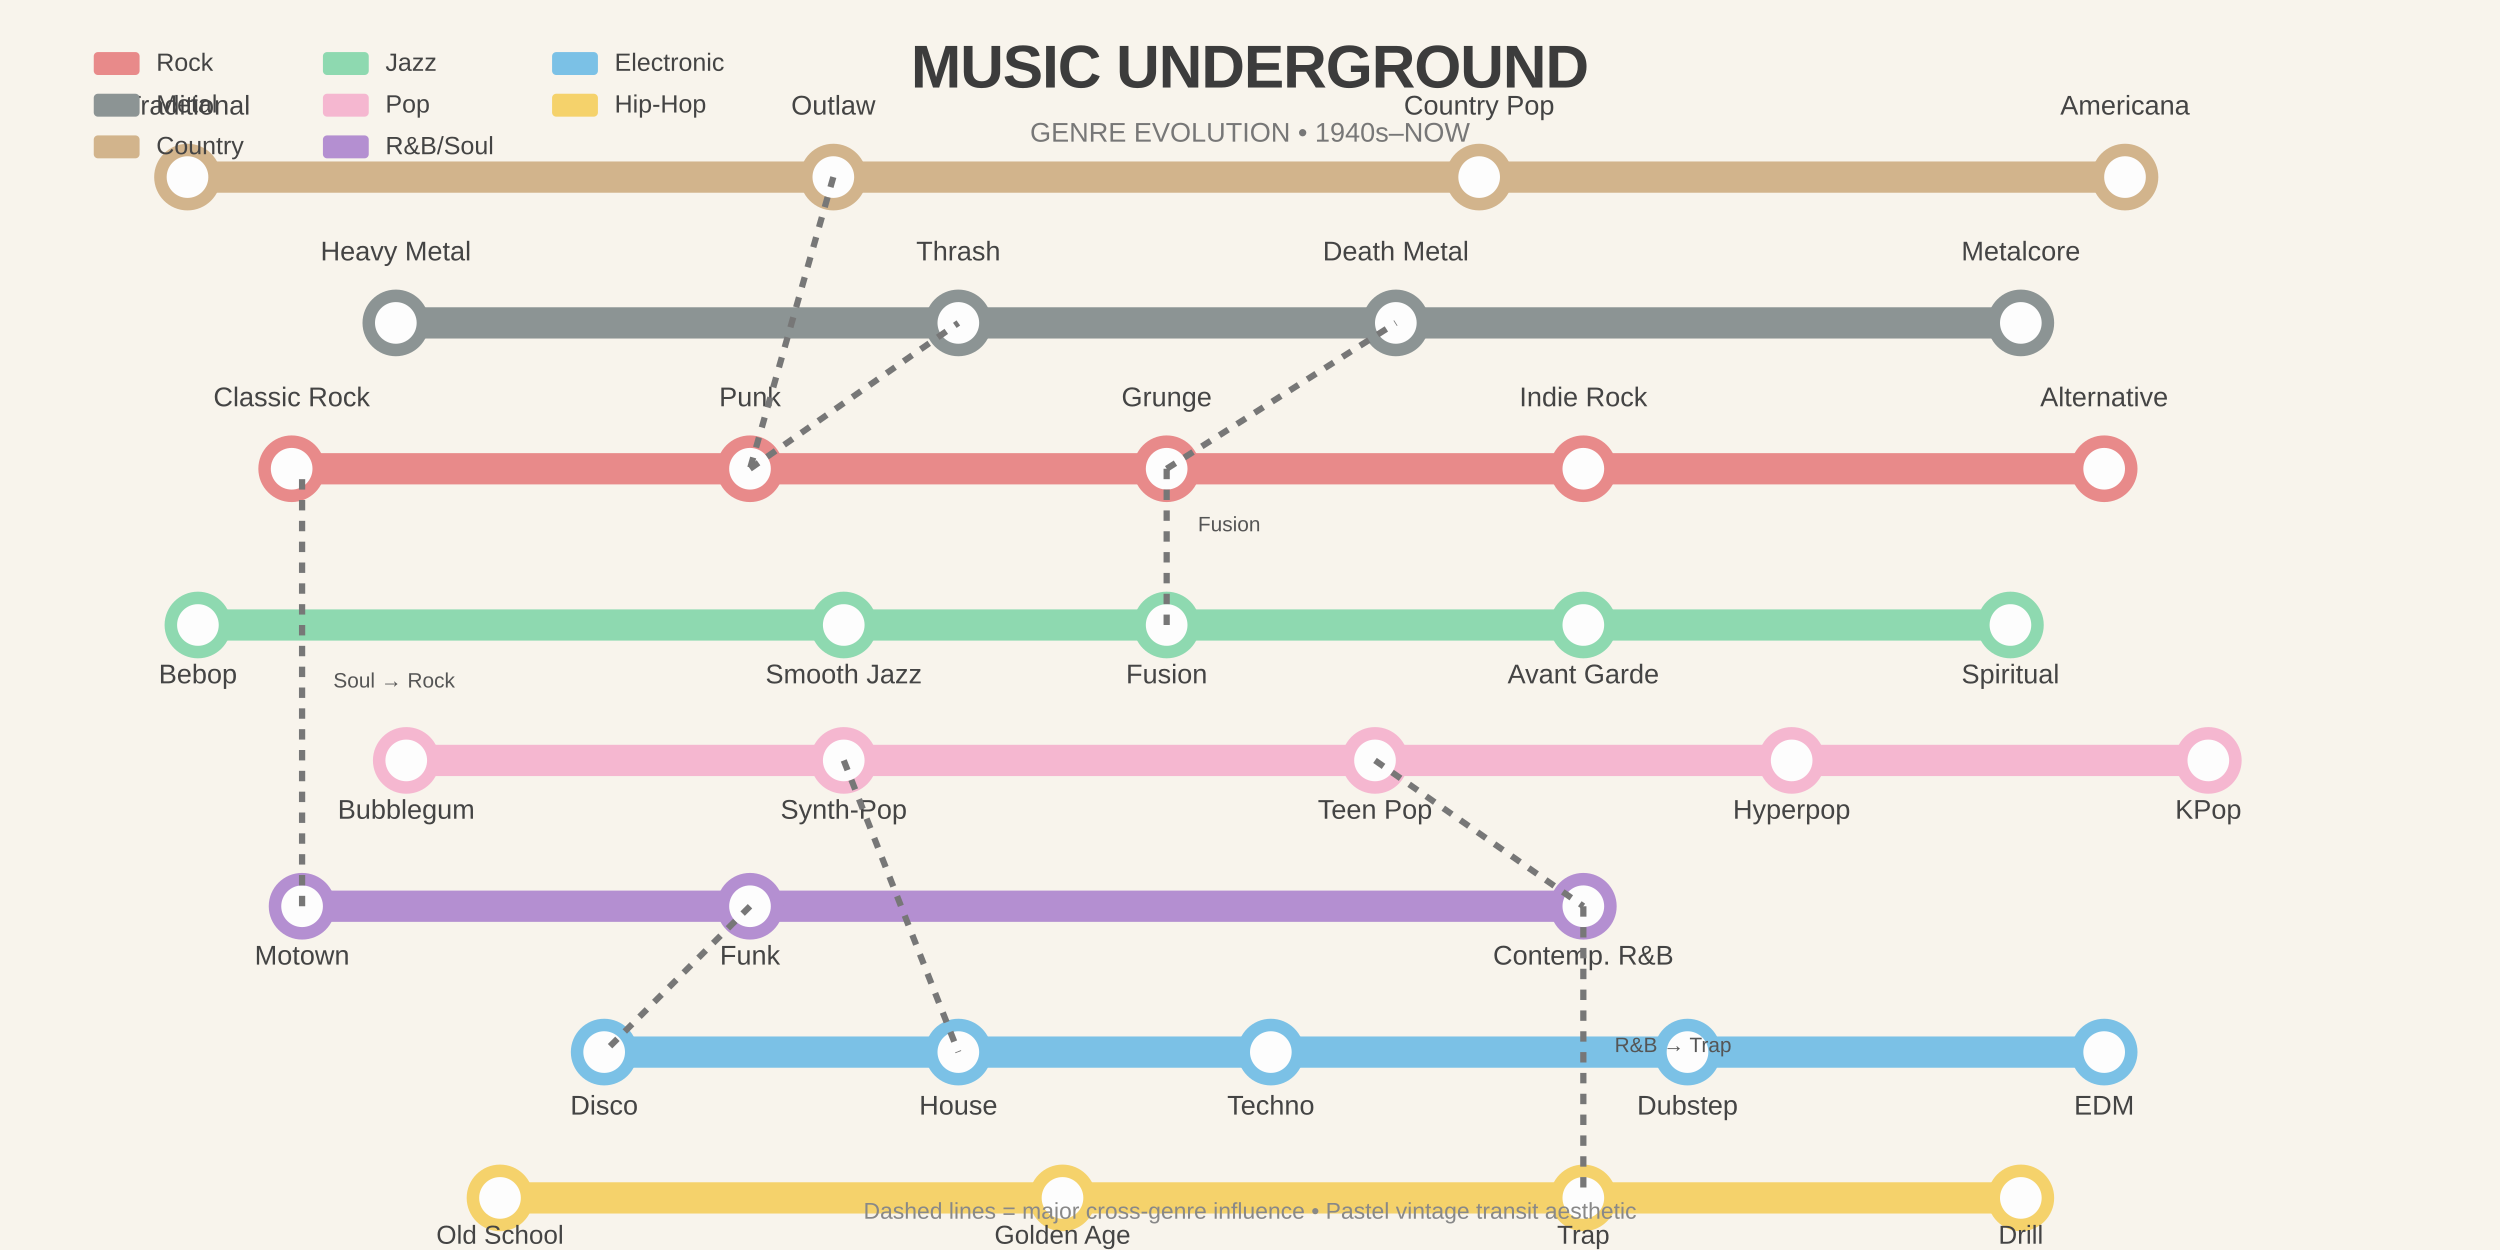
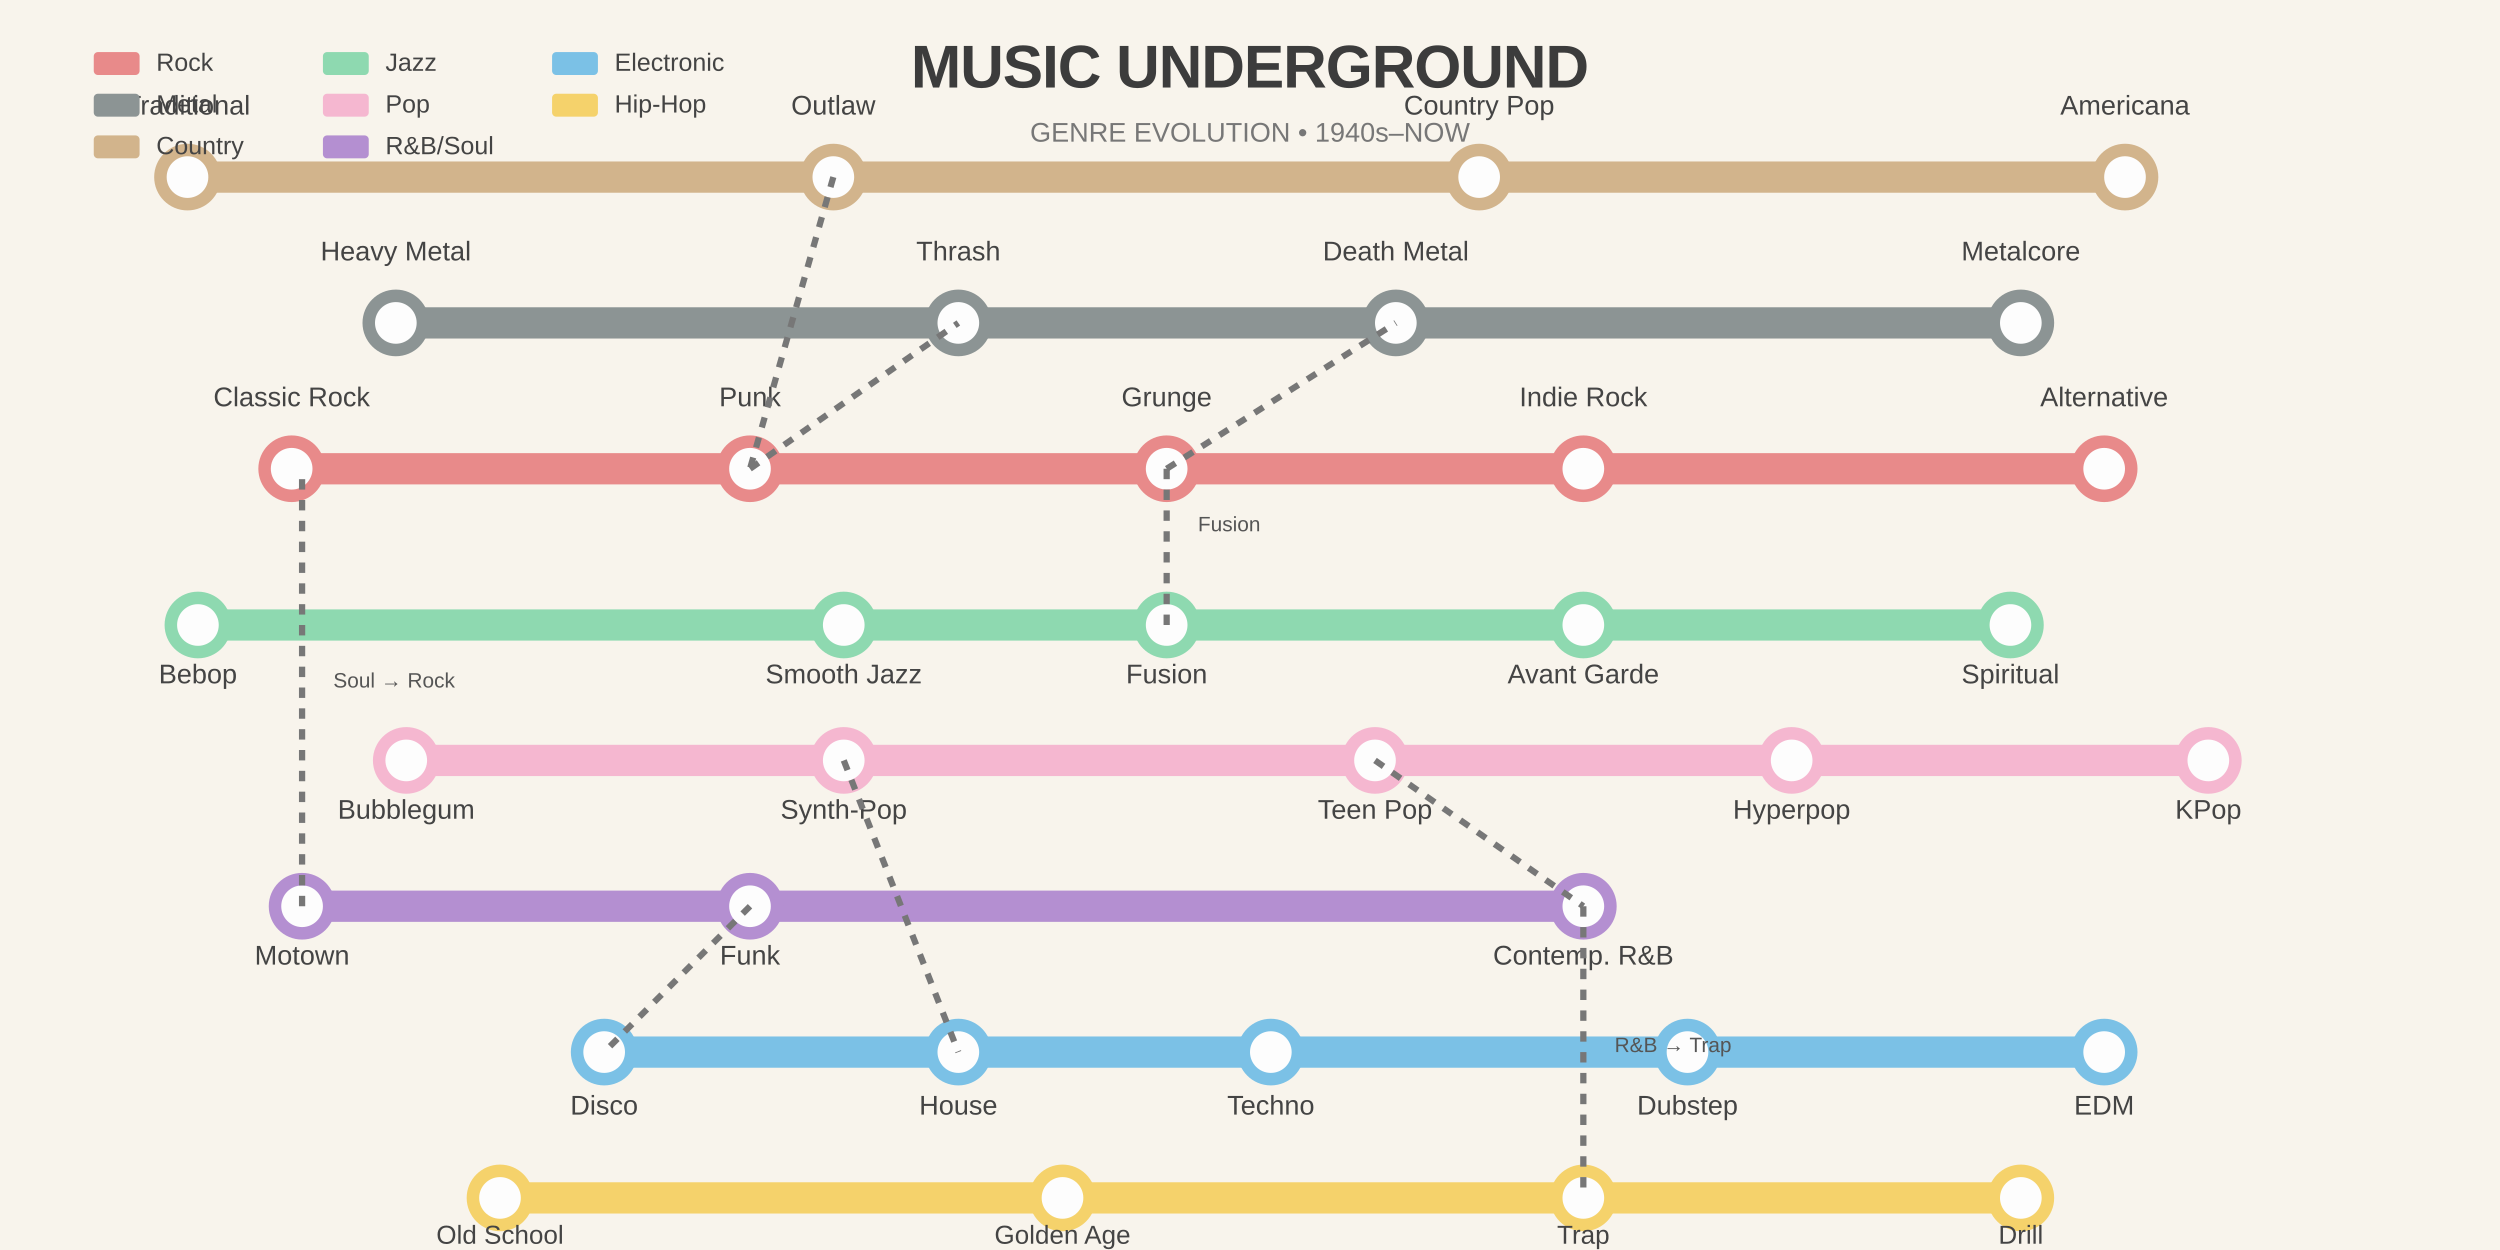
<svg xmlns="http://www.w3.org/2000/svg" width="1200" height="600" viewBox="0 0 1200 600" aria-labelledby="title desc" role="img">
  <rect width="1200" height="600" fill="#f8f4ec" />
  <text x="600" y="42" font-family="Arial, Helvetica, sans-serif" font-size="29" font-weight="700" fill="#3c3c3c" text-anchor="middle" letter-spacing="-0.5">MUSIC UNDERGROUND</text>
  <text x="600" y="68" font-family="Arial, Helvetica, sans-serif" font-size="13" fill="#777777" text-anchor="middle">GENRE EVOLUTION • 1940s–NOW</text>
  <path d="M90 85 L400 85 L710 85 L1020 85" stroke="#d2b48c" stroke-width="15" fill="none" stroke-linecap="round" stroke-linejoin="round" />
  <path d="M190 155 L460 155 L670 155 L970 155" stroke="#8c9494" stroke-width="15" fill="none" stroke-linecap="round" stroke-linejoin="round" />
  <path d="M140 225 L360 225 L560 225 L760 225 L1010 225" stroke="#e88a8a" stroke-width="15" fill="none" stroke-linecap="round" stroke-linejoin="round" />
  <path d="M95 300 L405 300 L560 300 L760 300 L965 300" stroke="#8ed9b0" stroke-width="15" fill="none" stroke-linecap="round" stroke-linejoin="round" />
  <path d="M195 365 L405 365 L660 365 L860 365 L1060 365" stroke="#f5b7d0" stroke-width="15" fill="none" stroke-linecap="round" stroke-linejoin="round" />
  <path d="M145 435 L360 435 L760 435" stroke="#b48fd1" stroke-width="15" fill="none" stroke-linecap="round" stroke-linejoin="round" />
  <path d="M290 505 L460 505 L610 505 L810 505 L1010 505" stroke="#7bc1e6" stroke-width="15" fill="none" stroke-linecap="round" stroke-linejoin="round" />
  <path d="M240 575 L510 575 L760 575 L970 575" stroke="#f5d26b" stroke-width="15" fill="none" stroke-linecap="round" stroke-linejoin="round" />
  <circle cx="90" cy="85" r="13" fill="#fdfdfd" stroke="#d2b48c" stroke-width="6" />
  <circle cx="400" cy="85" r="13" fill="#fdfdfd" stroke="#d2b48c" stroke-width="6" />
  <circle cx="710" cy="85" r="13" fill="#fdfdfd" stroke="#d2b48c" stroke-width="6" />
  <circle cx="1020" cy="85" r="13" fill="#fdfdfd" stroke="#d2b48c" stroke-width="6" />
  <circle cx="190" cy="155" r="13" fill="#fdfdfd" stroke="#8c9494" stroke-width="6" />
  <circle cx="460" cy="155" r="13" fill="#fdfdfd" stroke="#8c9494" stroke-width="6" />
  <circle cx="670" cy="155" r="13" fill="#fdfdfd" stroke="#8c9494" stroke-width="6" />
  <circle cx="970" cy="155" r="13" fill="#fdfdfd" stroke="#8c9494" stroke-width="6" />
  <circle cx="140" cy="225" r="13" fill="#fdfdfd" stroke="#e88a8a" stroke-width="6" />
  <circle cx="360" cy="225" r="13" fill="#fdfdfd" stroke="#e88a8a" stroke-width="6" />
  <circle cx="560" cy="225" r="13" fill="#fdfdfd" stroke="#e88a8a" stroke-width="6" />
  <circle cx="760" cy="225" r="13" fill="#fdfdfd" stroke="#e88a8a" stroke-width="6" />
  <circle cx="1010" cy="225" r="13" fill="#fdfdfd" stroke="#e88a8a" stroke-width="6" />
  <circle cx="95" cy="300" r="13" fill="#fdfdfd" stroke="#8ed9b0" stroke-width="6" />
  <circle cx="405" cy="300" r="13" fill="#fdfdfd" stroke="#8ed9b0" stroke-width="6" />
  <circle cx="560" cy="300" r="13" fill="#fdfdfd" stroke="#8ed9b0" stroke-width="6" />
  <circle cx="760" cy="300" r="13" fill="#fdfdfd" stroke="#8ed9b0" stroke-width="6" />
  <circle cx="965" cy="300" r="13" fill="#fdfdfd" stroke="#8ed9b0" stroke-width="6" />
  <circle cx="195" cy="365" r="13" fill="#fdfdfd" stroke="#f5b7d0" stroke-width="6" />
  <circle cx="405" cy="365" r="13" fill="#fdfdfd" stroke="#f5b7d0" stroke-width="6" />
  <circle cx="660" cy="365" r="13" fill="#fdfdfd" stroke="#f5b7d0" stroke-width="6" />
  <circle cx="860" cy="365" r="13" fill="#fdfdfd" stroke="#f5b7d0" stroke-width="6" />
  <circle cx="1060" cy="365" r="13" fill="#fdfdfd" stroke="#f5b7d0" stroke-width="6" />
  <circle cx="145" cy="435" r="13" fill="#fdfdfd" stroke="#b48fd1" stroke-width="6" />
  <circle cx="360" cy="435" r="13" fill="#fdfdfd" stroke="#b48fd1" stroke-width="6" />
  <circle cx="760" cy="435" r="13" fill="#fdfdfd" stroke="#b48fd1" stroke-width="6" />
  <circle cx="290" cy="505" r="13" fill="#fdfdfd" stroke="#7bc1e6" stroke-width="6" />
  <circle cx="460" cy="505" r="13" fill="#fdfdfd" stroke="#7bc1e6" stroke-width="6" />
  <circle cx="610" cy="505" r="13" fill="#fdfdfd" stroke="#7bc1e6" stroke-width="6" />
  <circle cx="810" cy="505" r="13" fill="#fdfdfd" stroke="#7bc1e6" stroke-width="6" />
  <circle cx="1010" cy="505" r="13" fill="#fdfdfd" stroke="#7bc1e6" stroke-width="6" />
  <circle cx="240" cy="575" r="13" fill="#fdfdfd" stroke="#f5d26b" stroke-width="6" />
  <circle cx="510" cy="575" r="13" fill="#fdfdfd" stroke="#f5d26b" stroke-width="6" />
  <circle cx="760" cy="575" r="13" fill="#fdfdfd" stroke="#f5d26b" stroke-width="6" />
  <circle cx="970" cy="575" r="13" fill="#fdfdfd" stroke="#f5d26b" stroke-width="6" />
  <text x="90" y="55" font-family="Arial, Helvetica, sans-serif" font-size="13" fill="#444" text-anchor="middle">Traditional</text>
  <text x="400" y="55" font-family="Arial, Helvetica, sans-serif" font-size="13" fill="#444" text-anchor="middle">Outlaw</text>
  <text x="710" y="55" font-family="Arial, Helvetica, sans-serif" font-size="13" fill="#444" text-anchor="middle">Country Pop</text>
  <text x="1020" y="55" font-family="Arial, Helvetica, sans-serif" font-size="13" fill="#444" text-anchor="middle">Americana</text>
  <text x="190" y="125" font-family="Arial, Helvetica, sans-serif" font-size="13" fill="#444" text-anchor="middle">Heavy Metal</text>
  <text x="460" y="125" font-family="Arial, Helvetica, sans-serif" font-size="13" fill="#444" text-anchor="middle">Thrash</text>
  <text x="670" y="125" font-family="Arial, Helvetica, sans-serif" font-size="13" fill="#444" text-anchor="middle">Death Metal</text>
  <text x="970" y="125" font-family="Arial, Helvetica, sans-serif" font-size="13" fill="#444" text-anchor="middle">Metalcore</text>
  <text x="140" y="195" font-family="Arial, Helvetica, sans-serif" font-size="13" fill="#444" text-anchor="middle">Classic Rock</text>
  <text x="360" y="195" font-family="Arial, Helvetica, sans-serif" font-size="13" fill="#444" text-anchor="middle">Punk</text>
  <text x="560" y="195" font-family="Arial, Helvetica, sans-serif" font-size="13" fill="#444" text-anchor="middle">Grunge</text>
  <text x="760" y="195" font-family="Arial, Helvetica, sans-serif" font-size="13" fill="#444" text-anchor="middle">Indie Rock</text>
  <text x="1010" y="195" font-family="Arial, Helvetica, sans-serif" font-size="13" fill="#444" text-anchor="middle">Alternative</text>
  <text x="95" y="328" font-family="Arial, Helvetica, sans-serif" font-size="13" fill="#444" text-anchor="middle">Bebop</text>
  <text x="405" y="328" font-family="Arial, Helvetica, sans-serif" font-size="13" fill="#444" text-anchor="middle">Smooth Jazz</text>
  <text x="560" y="328" font-family="Arial, Helvetica, sans-serif" font-size="13" fill="#444" text-anchor="middle">Fusion</text>
  <text x="760" y="328" font-family="Arial, Helvetica, sans-serif" font-size="13" fill="#444" text-anchor="middle">Avant Garde</text>
  <text x="965" y="328" font-family="Arial, Helvetica, sans-serif" font-size="13" fill="#444" text-anchor="middle">Spiritual</text>
  <text x="195" y="393" font-family="Arial, Helvetica, sans-serif" font-size="13" fill="#444" text-anchor="middle">Bubblegum</text>
  <text x="405" y="393" font-family="Arial, Helvetica, sans-serif" font-size="13" fill="#444" text-anchor="middle">Synth-Pop</text>
  <text x="660" y="393" font-family="Arial, Helvetica, sans-serif" font-size="13" fill="#444" text-anchor="middle">Teen Pop</text>
  <text x="860" y="393" font-family="Arial, Helvetica, sans-serif" font-size="13" fill="#444" text-anchor="middle">Hyperpop</text>
  <text x="1060" y="393" font-family="Arial, Helvetica, sans-serif" font-size="13" fill="#444" text-anchor="middle">KPop</text>
  <text x="145" y="463" font-family="Arial, Helvetica, sans-serif" font-size="13" fill="#444" text-anchor="middle">Motown</text>
  <text x="360" y="463" font-family="Arial, Helvetica, sans-serif" font-size="13" fill="#444" text-anchor="middle">Funk</text>
  <text x="760" y="463" font-family="Arial, Helvetica, sans-serif" font-size="13" fill="#444" text-anchor="middle">Contemp. R&amp;B</text>
  <text x="290" y="535" font-family="Arial, Helvetica, sans-serif" font-size="13" fill="#444" text-anchor="middle">Disco</text>
  <text x="460" y="535" font-family="Arial, Helvetica, sans-serif" font-size="13" fill="#444" text-anchor="middle">House</text>
  <text x="610" y="535" font-family="Arial, Helvetica, sans-serif" font-size="13" fill="#444" text-anchor="middle">Techno</text>
  <text x="810" y="535" font-family="Arial, Helvetica, sans-serif" font-size="13" fill="#444" text-anchor="middle">Dubstep</text>
  <text x="1010" y="535" font-family="Arial, Helvetica, sans-serif" font-size="13" fill="#444" text-anchor="middle">EDM</text>
  <text x="240" y="597" font-family="Arial, Helvetica, sans-serif" font-size="12.5" fill="#444" text-anchor="middle">Old School</text>
  <text x="510" y="597" font-family="Arial, Helvetica, sans-serif" font-size="12.5" fill="#444" text-anchor="middle">Golden Age</text>
  <text x="760" y="597" font-family="Arial, Helvetica, sans-serif" font-size="12.5" fill="#444" text-anchor="middle">Trap</text>
  <text x="970" y="597" font-family="Arial, Helvetica, sans-serif" font-size="12.5" fill="#444" text-anchor="middle">Drill</text>
  <line x1="360" y1="225" x2="460" y2="155" stroke="#777" stroke-width="3" stroke-dasharray="5,5" />
  <line x1="560" y1="225" x2="670" y2="155" stroke="#777" stroke-width="3" stroke-dasharray="5,5" />
  <line x1="560" y1="300" x2="560" y2="225" stroke="#777" stroke-width="3" stroke-dasharray="5,5" />
  <text x="575" y="255" font-family="Arial, Helvetica, sans-serif" font-size="10" fill="#555">Fusion</text>
  <line x1="360" y1="435" x2="290" y2="505" stroke="#777" stroke-width="3" stroke-dasharray="5,5" />
  <line x1="405" y1="365" x2="460" y2="505" stroke="#777" stroke-width="3" stroke-dasharray="5,5" />
  <line x1="400" y1="85" x2="360" y2="225" stroke="#777" stroke-width="3" stroke-dasharray="5,5" />
  <line x1="145" y1="435" x2="145" y2="225" stroke="#777" stroke-width="3" stroke-dasharray="5,5" />
  <text x="160" y="330" font-family="Arial, Helvetica, sans-serif" font-size="10" fill="#555">Soul → Rock</text>
  <line x1="760" y1="435" x2="760" y2="575" stroke="#777" stroke-width="3" stroke-dasharray="5,5" />
  <text x="775" y="505" font-family="Arial, Helvetica, sans-serif" font-size="10" fill="#555">R&amp;B → Trap</text>
  <line x1="660" y1="365" x2="760" y2="435" stroke="#777" stroke-width="3" stroke-dasharray="5,5" />
  <g font-family="Arial, Helvetica, sans-serif" font-size="12" fill="#444">
    <rect x="45" y="25" width="22" height="11" fill="#e88a8a" rx="2" />
    <text x="75" y="34">Rock</text>
    <rect x="45" y="45" width="22" height="11" fill="#8c9494" rx="2" />
    <text x="75" y="54">Metal</text>
    <rect x="45" y="65" width="22" height="11" fill="#d2b48c" rx="2" />
    <text x="75" y="74">Country</text>
    <rect x="155" y="25" width="22" height="11" fill="#8ed9b0" rx="2" />
    <text x="185" y="34">Jazz</text>
    <rect x="155" y="45" width="22" height="11" fill="#f5b7d0" rx="2" />
    <text x="185" y="54">Pop</text>
    <rect x="155" y="65" width="22" height="11" fill="#b48fd1" rx="2" />
    <text x="185" y="74">R&amp;B/Soul</text>
    <rect x="265" y="25" width="22" height="11" fill="#7bc1e6" rx="2" />
    <text x="295" y="34">Electronic</text>
    <rect x="265" y="45" width="22" height="11" fill="#f5d26b" rx="2" />
    <text x="295" y="54">Hip-Hop</text>
  </g>
-   <text x="600" y="585" font-family="Arial, Helvetica, sans-serif" font-size="11" fill="#888" text-anchor="middle">Dashed lines = major cross-genre influence • Pastel vintage transit aesthetic</text>
</svg>
